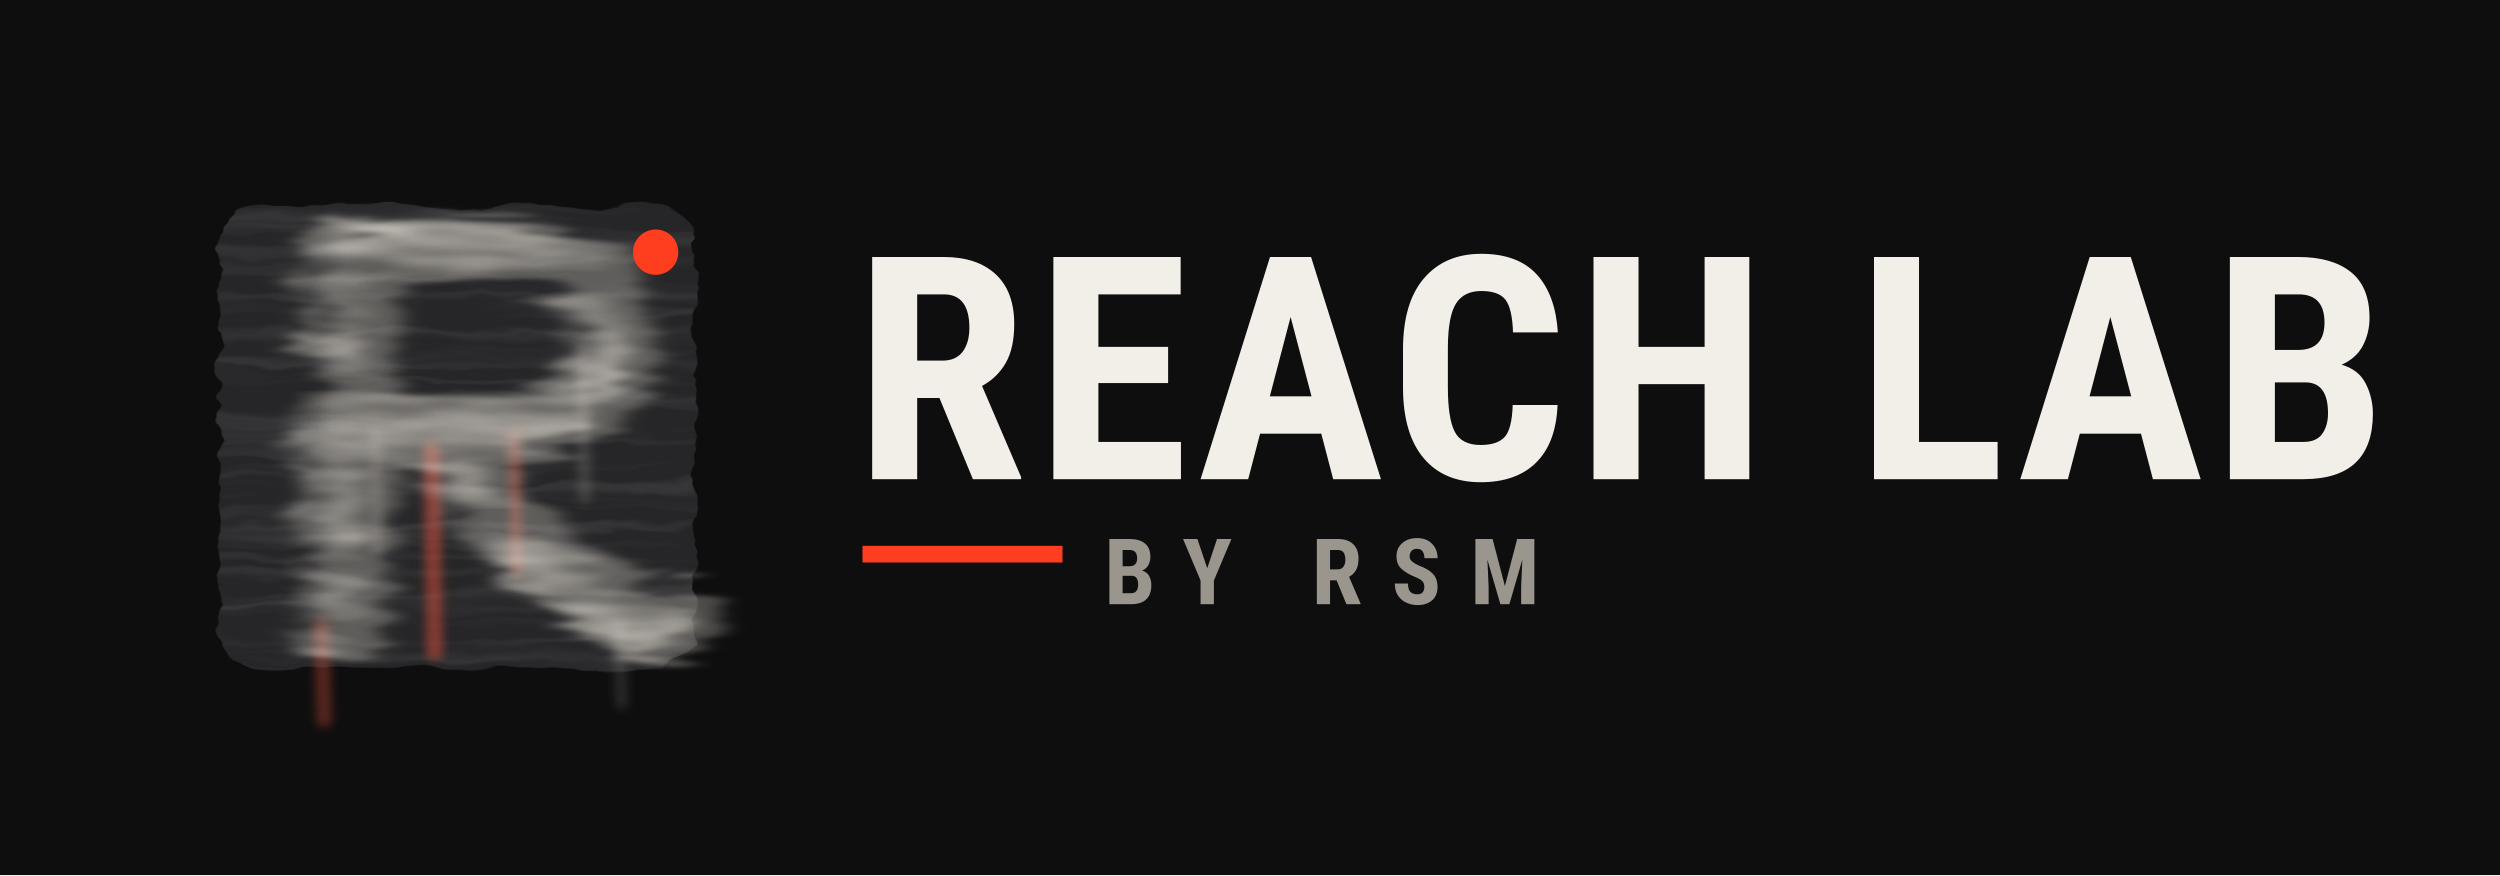
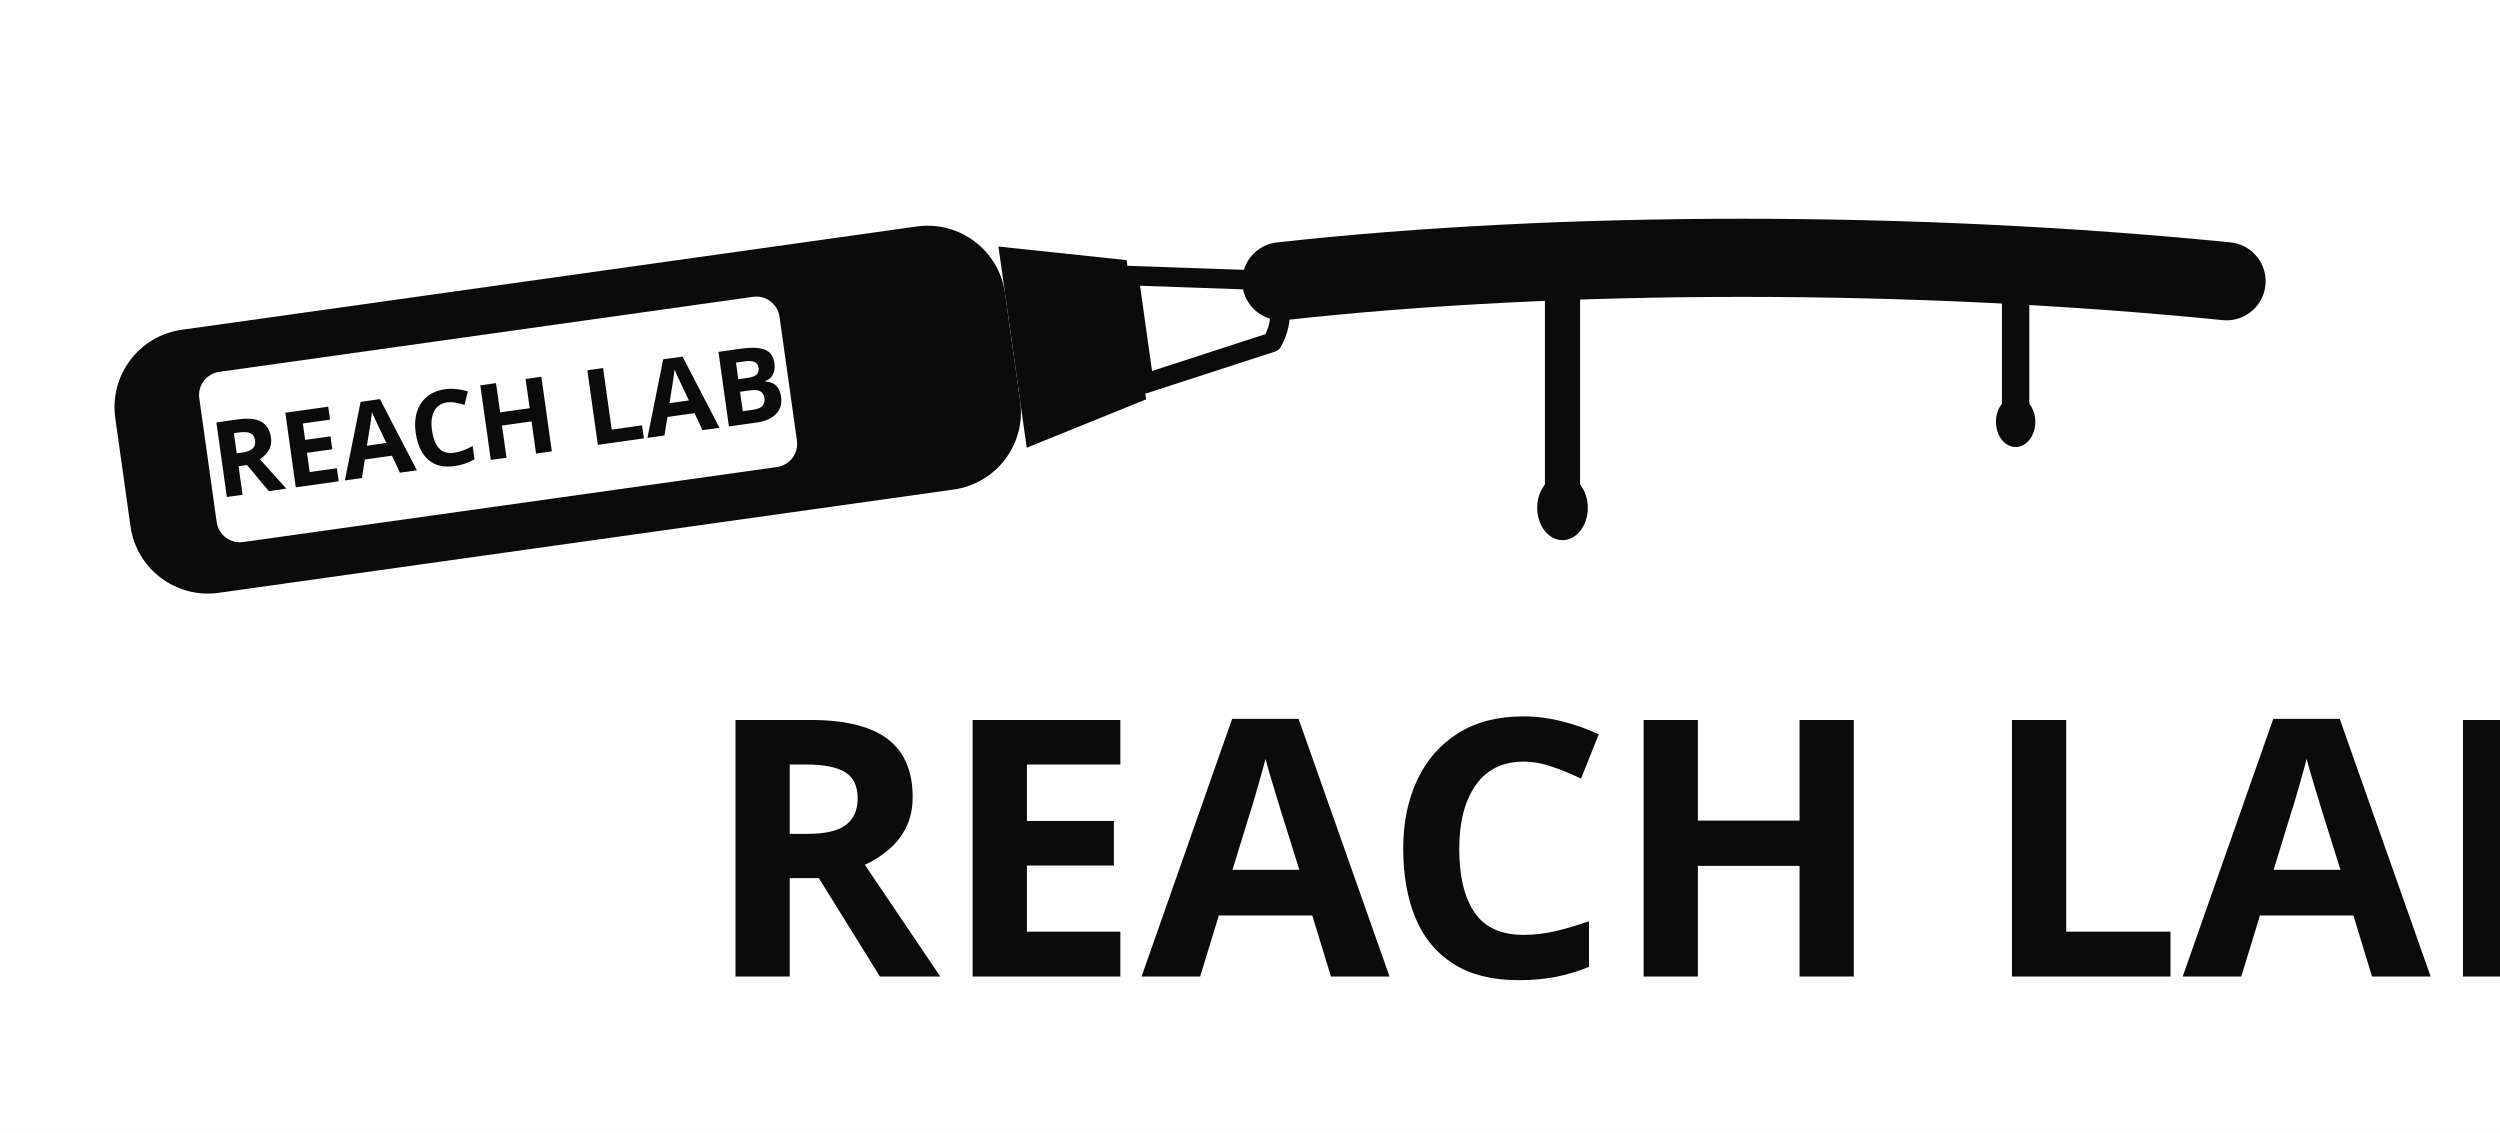
- <svg xmlns="http://www.w3.org/2000/svg" viewBox="0 0 1200 420">
-   <rect width="1200" height="420" fill="#0e0e0f" />
-   <g transform="translate(40,34) scale(0.68)">
-     <defs>
-       <filter id="rough" x="-20%" y="-20%" width="140%" height="140%">
-         <feTurbulence type="fractalNoise" baseFrequency="0.035" numOctaves="3" seed="7" />
-         <feDisplacementMap in="SourceGraphic" scale="22" />
-       </filter>
-       <filter id="edge" x="-10%" y="-10%" width="120%" height="120%">
-         <feTurbulence type="fractalNoise" baseFrequency="0.02 0.06" numOctaves="3" seed="5" />
-         <feDisplacementMap in="SourceGraphic" scale="12" />
-       </filter>
-       <filter id="smear" x="-30%" y="-30%" width="160%" height="160%">
-         <feTurbulence type="fractalNoise" baseFrequency="0.004 0.09" numOctaves="2" seed="3" result="n" />
-         <feDisplacementMap in="SourceGraphic" in2="n" scale="40" xChannelSelector="R" yChannelSelector="G" result="d" />
-         <feGaussianBlur in="d" stdDeviation="7 1.6" />
-       </filter>
-       <filter id="streaks" x="0" y="0" width="100%" height="100%">
-         <feTurbulence type="fractalNoise" baseFrequency="0.003 0.11" numOctaves="2" seed="11" />
-         <feColorMatrix values="0 0 0 0 1  0 0 0 0 1  0 0 0 0 1  0 0 0 1.4 -.62" />
-         <feComposite in2="SourceGraphic" operator="in" />
-       </filter>
-       <filter id="blot" x="0" y="0" width="100%" height="100%">
-         <feTurbulence type="fractalNoise" baseFrequency="0.006 0.03" numOctaves="3" seed="21" />
-         <feColorMatrix values="0 0 0 0 1  0 0 0 0 1  0 0 0 0 1  2.6 0 0 0 -.95" />
-       </filter>
-       <mask id="wiped" maskUnits="userSpaceOnUse" x="0" y="0" width="512" height="512">
-         <rect width="512" height="512" fill="#fff" filter="url(#blot)" />
-       </mask>
-       <filter id="soft">
-         <feGaussianBlur stdDeviation="3.5" />
-       </filter>
-     </defs>
-     <g filter="url(#edge)">
-       <rect x="96" y="96" width="336" height="326" rx="26" fill="#262628" />
-     </g>
-     <g filter="url(#edge)" opacity=".16">
-       <rect x="96" y="96" width="336" height="326" rx="26" fill="#fff" filter="url(#streaks)" />
-     </g>
-     <g filter="url(#soft)" stroke-linecap="round" fill="none">
-       <path d="M246 268 L248 410" stroke="#ff5a3c" stroke-opacity=".42" stroke-width="12" />
-       <path d="M304 258 L306 352" stroke="#ff5a3c" stroke-opacity=".32" stroke-width="9" />
-       <path d="M168 392 L170 458" stroke="#ff5a3c" stroke-opacity=".3" stroke-width="11" />
-       <path d="M352 196 L354 300" stroke="#cfc9bd" stroke-opacity=".16" stroke-width="10" />
-       <path d="M206 254 L208 340" stroke="#cfc9bd" stroke-opacity=".14" stroke-width="9" />
-       <path d="M378 392 L380 446" stroke="#cfc9bd" stroke-opacity=".14" stroke-width="9" />
-     </g>
-     <g fill="none" stroke="#e6e0d4" stroke-linecap="round" stroke-linejoin="round" filter="url(#smear)" opacity=".3" transform="translate(22 3)">
-       <path d="M168 392 L176 128" stroke-width="50" />
-       <path d="M176 136 C250 112 360 112 360 186 C360 254 262 262 186 250" stroke-width="44" />
-       <path d="M232 256 C268 300 312 352 382 392 L404 384" stroke-width="46" />
-     </g>
-     <g fill="none" stroke="#efe9de" stroke-linecap="round" stroke-linejoin="round" filter="url(#smear)" opacity=".62" mask="url(#wiped)">
-       <path d="M168 392 L176 128" stroke-width="48" />
-       <path d="M176 136 C250 112 360 112 360 186 C360 254 262 262 186 250" stroke-width="42" />
-       <path d="M232 256 C268 300 312 352 382 392 L404 384" stroke-width="44" />
-     </g>
-     <circle cx="404" cy="128" r="16" fill="#ff3d1f" />
+ <svg xmlns="http://www.w3.org/2000/svg" viewBox="70 150 640 290">
+   <rect x="70" y="150" width="640" height="290" fill="#ffffff" />
+   <g transform="translate(250,250) rotate(-8)">
+     <rect x="-150" y="-34" width="230" height="68" rx="20" fill="#0b0b0c" />
+     <rect x="-128" y="-22" width="150" height="44" rx="6" fill="#ffffff" />
+     <text x="-53" y="10" font-family="Barlow Condensed, Arial Narrow, sans-serif" font-weight="800" font-size="27" fill="#0b0b0c" text-anchor="middle" textLength="128" lengthAdjust="spacingAndGlyphs">REACH LAB</text>
+     <path d="M80,-26 L112,-18 L112,18 L80,26 Z" fill="#0b0b0c" />
+     <path d="M112,-14 L146,-8 Q152,0 146,8 L112,14 Z" fill="#ffffff" stroke="#0b0b0c" stroke-width="5" stroke-linejoin="round" />
  </g>
-   <text x="410" y="230" font-family="Roboto Condensed, Roboto" font-stretch="condensed" font-weight="800" font-size="150" letter-spacing="4" fill="#f2efe8">REACH LAB</text>
-   <rect x="414" y="262" width="96" height="8" fill="#ff3d1f" />
-   <text x="530" y="290" font-family="Roboto Condensed, Roboto" font-stretch="condensed" font-weight="600" font-size="44" letter-spacing="14" fill="#9a968e">BY RSM</text>
+   <path d="M398,222 C470,214 560,214 640,222" stroke="#0b0b0c" stroke-width="20" fill="none" stroke-linecap="round" />
+   <rect x="465.5" y="222" width="9" height="58" rx="4.5" fill="#0b0b0c" />
+   <ellipse cx="470" cy="280" rx="6.48" ry="8.28" fill="#0b0b0c" />
+   <rect x="582.5" y="224" width="7" height="34" rx="3.5" fill="#0b0b0c" />
+   <ellipse cx="586" cy="258" rx="5.04" ry="6.44" fill="#0b0b0c" />
+   <text x="250" y="400" font-family="Barlow Condensed, Arial Narrow, sans-serif" font-weight="800" font-size="92" letter-spacing="0" fill="#0b0b0c" text-anchor="start" textLength="420" lengthAdjust="spacingAndGlyphs">REACH LAB</text>
</svg>
